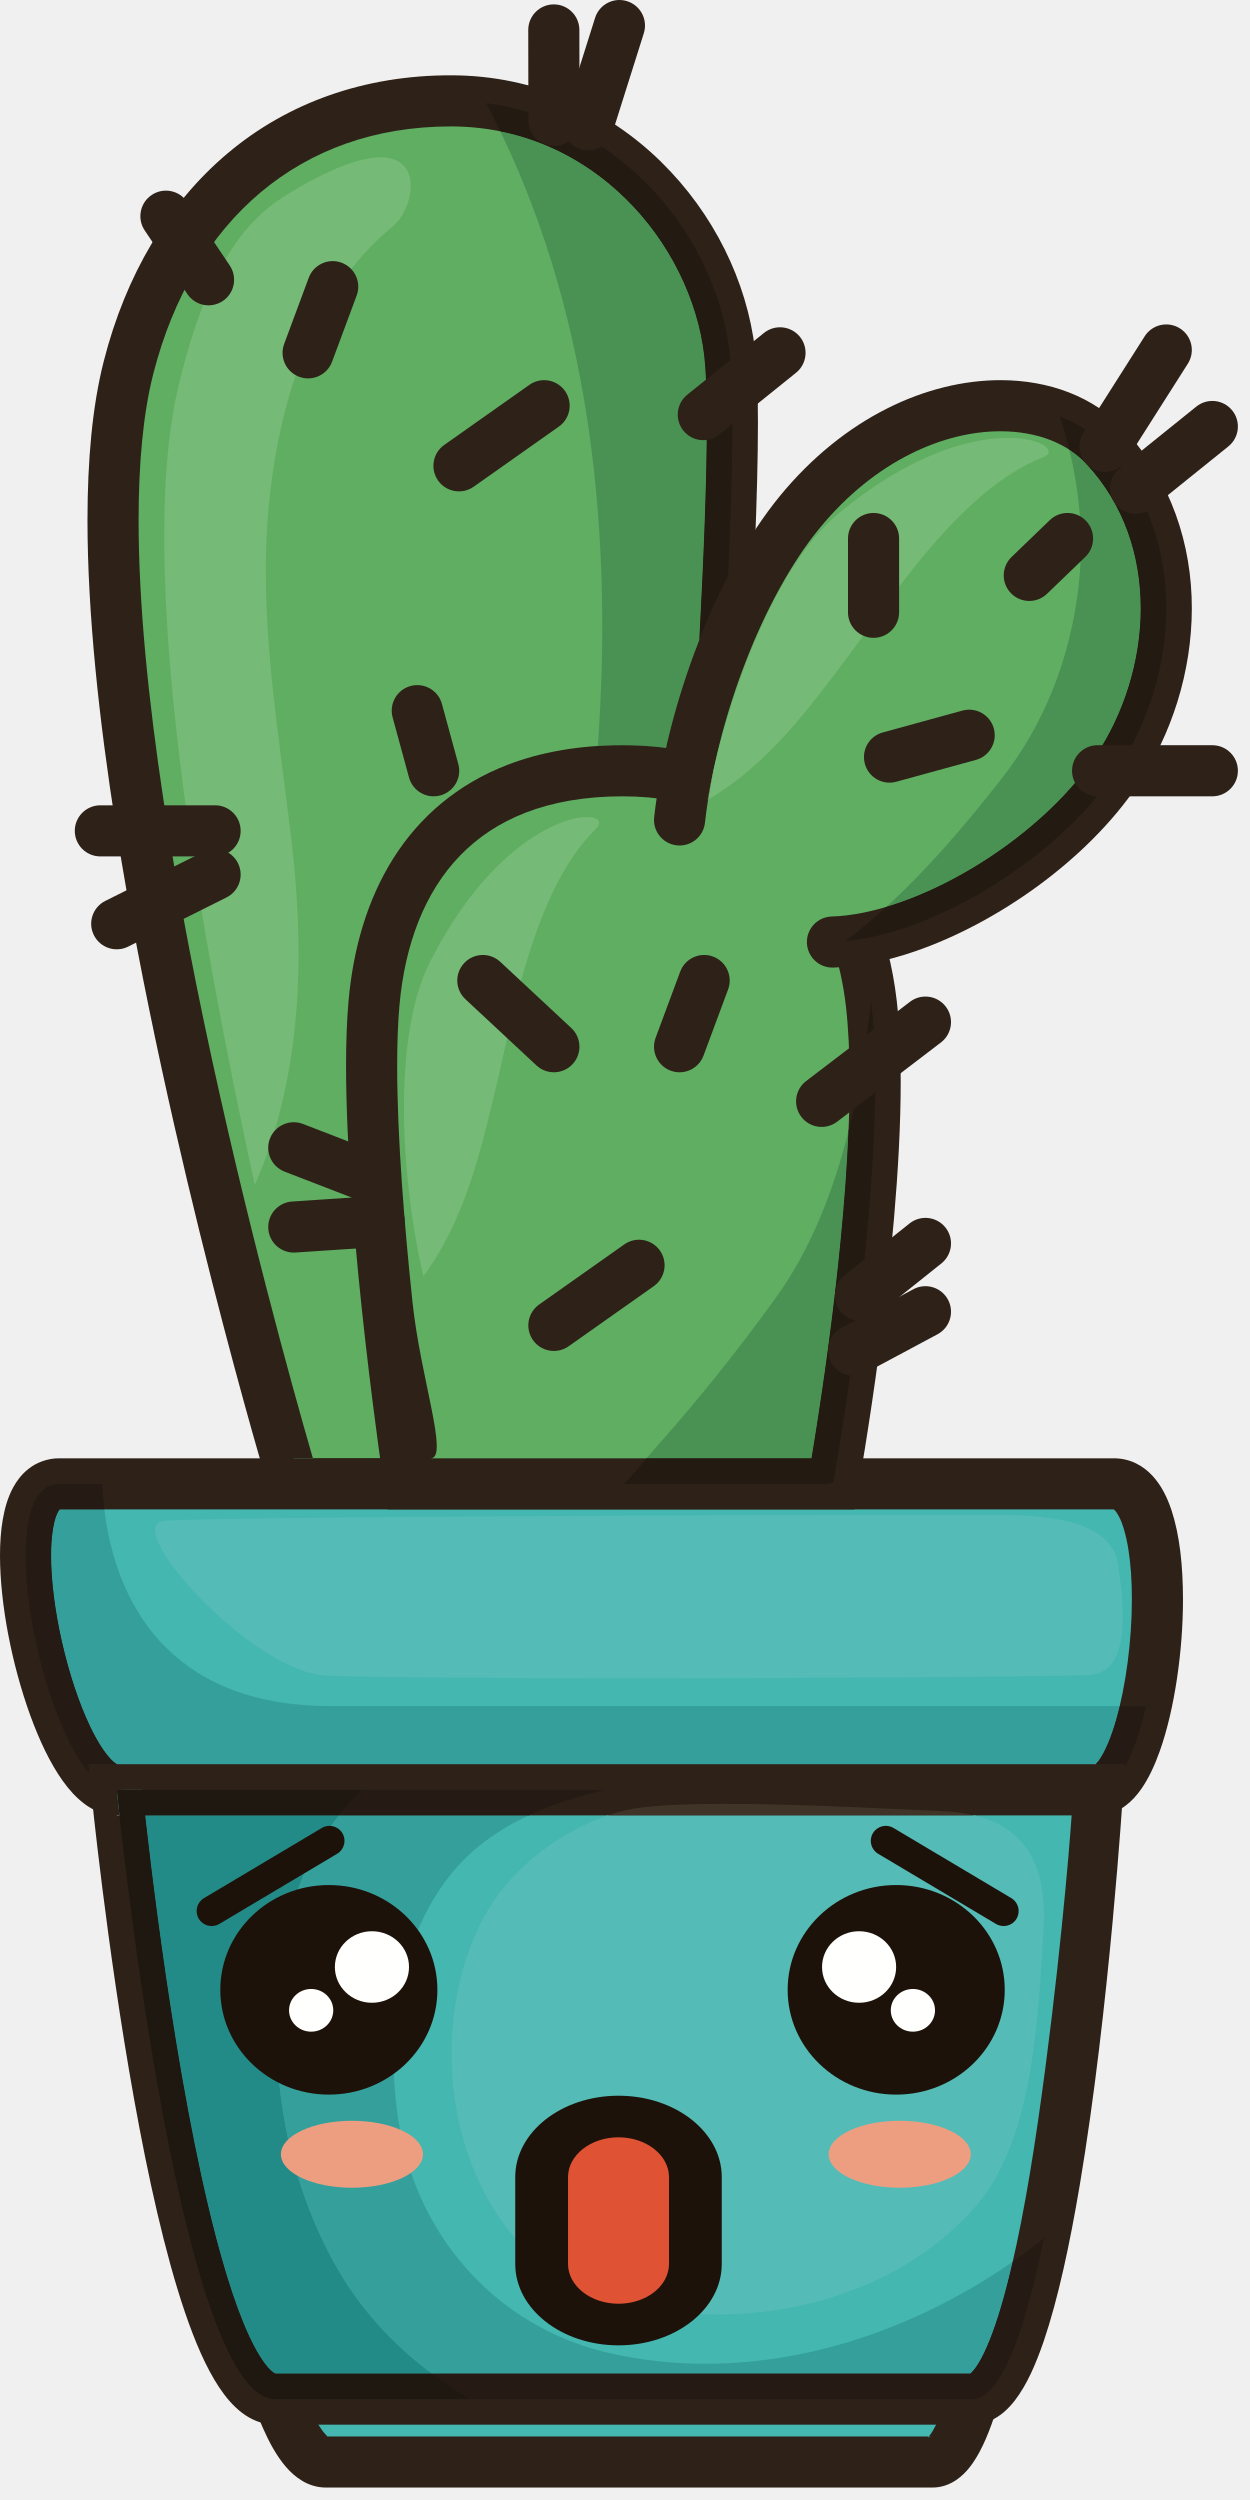
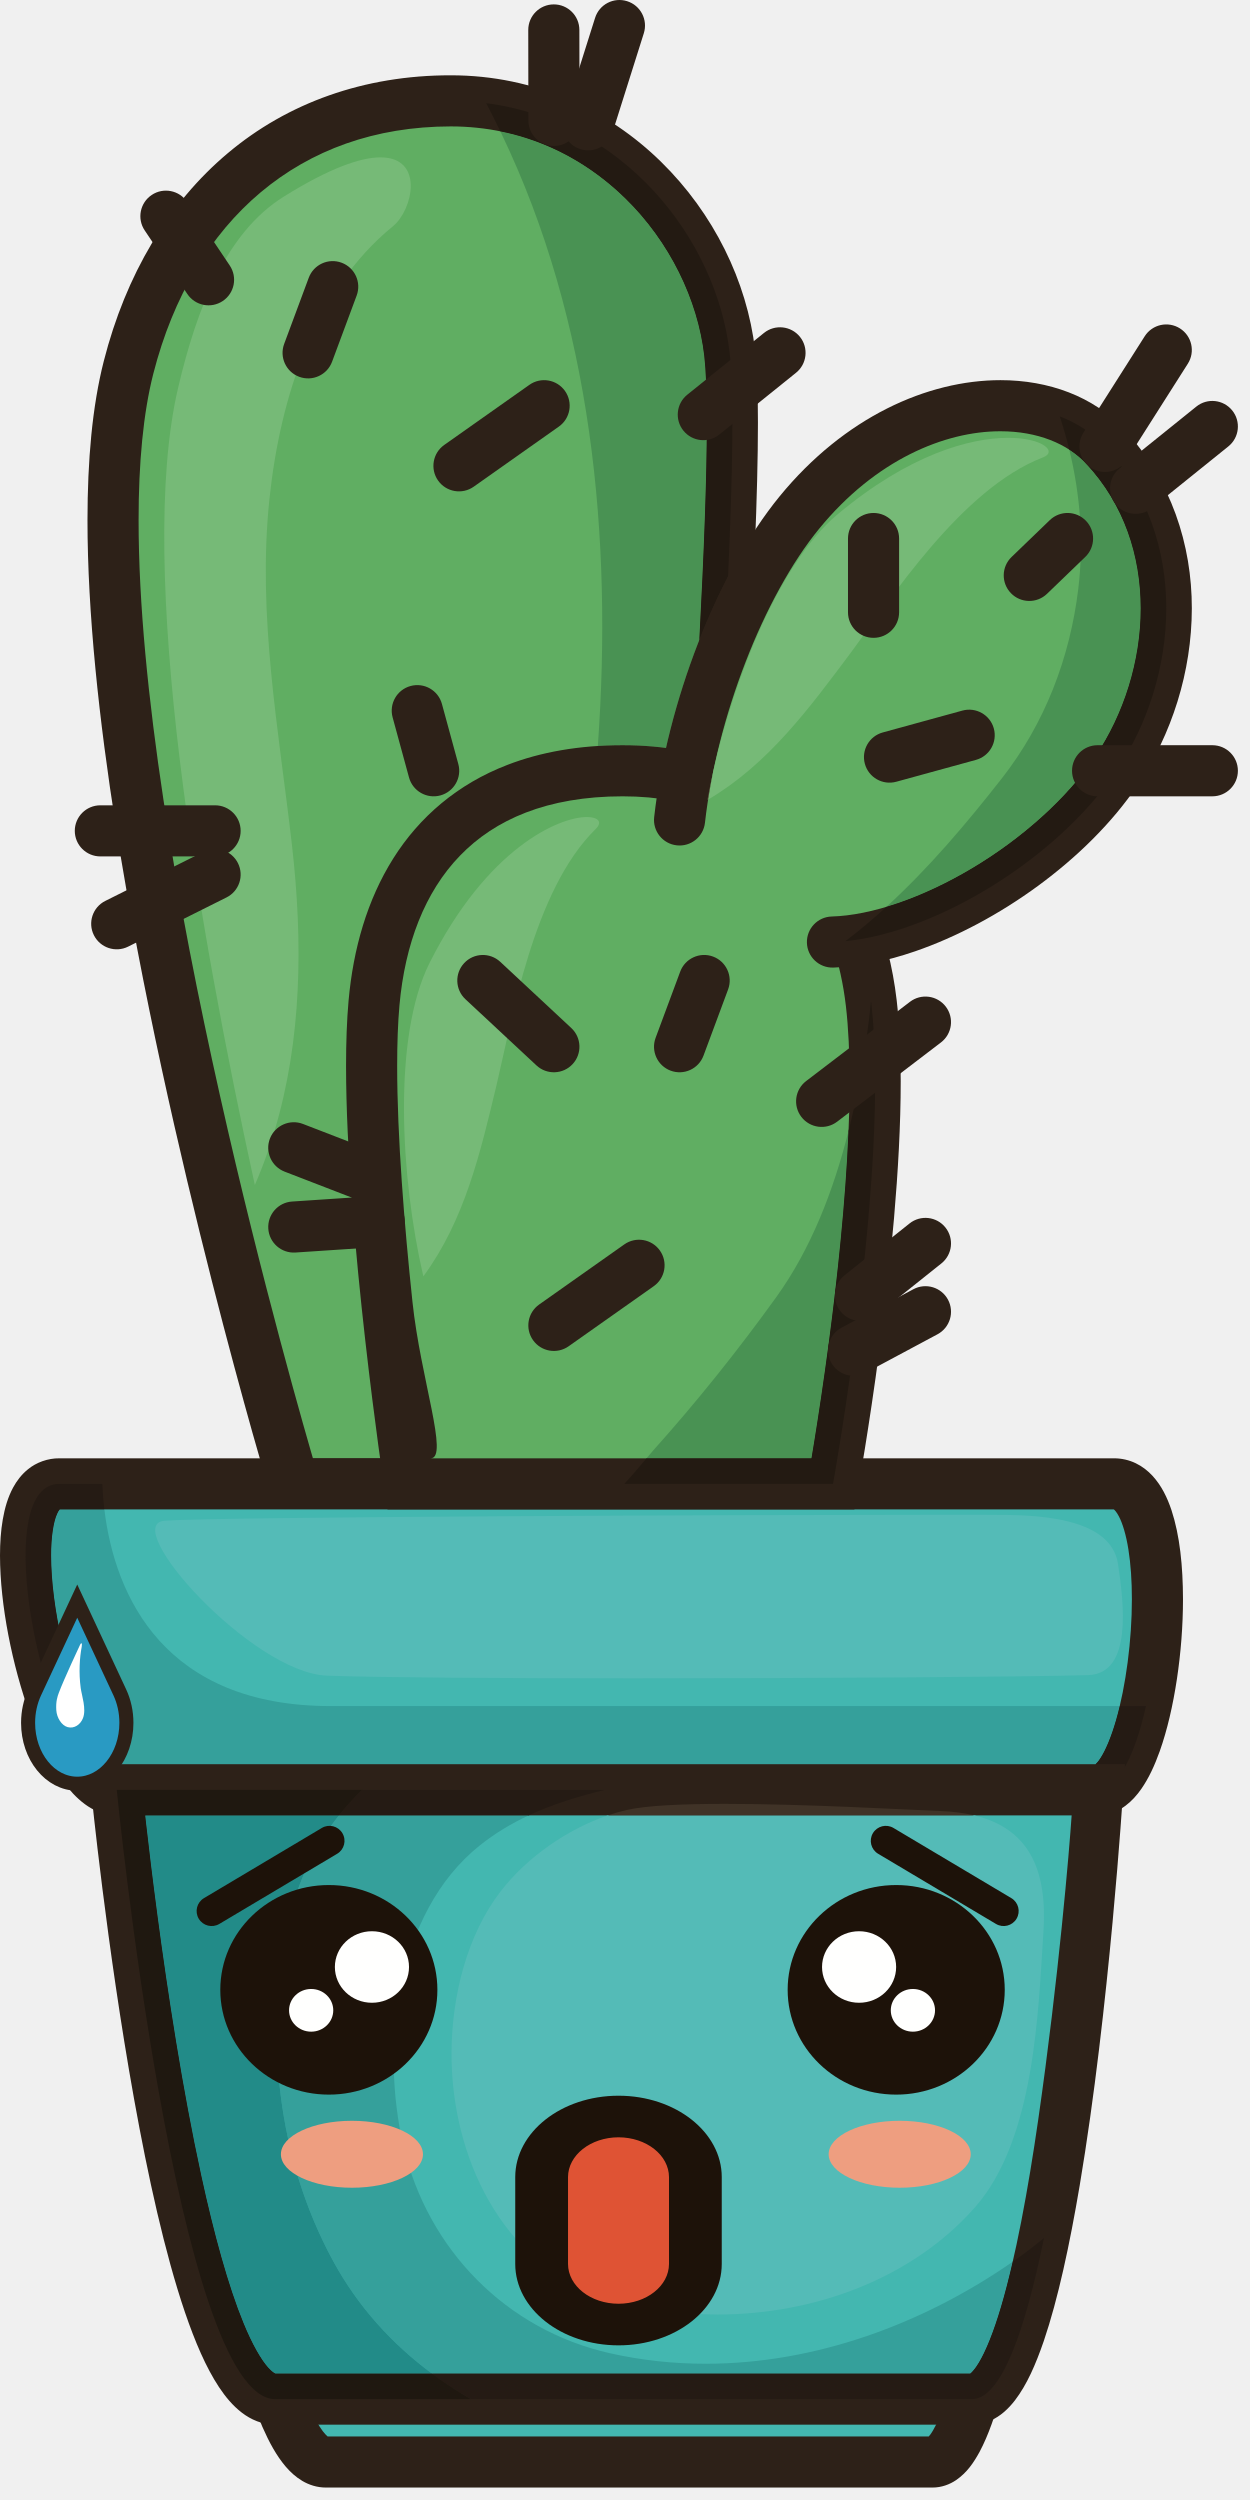
- <svg xmlns="http://www.w3.org/2000/svg" class="plant-index" viewBox="0 0 89 178" version="1.1">
-   <defs />
+ <svg xmlns="http://www.w3.org/2000/svg" viewBox="0 0 89 178" version="1.1">
  <g id="Page-1" stroke="none" stroke-width="1" fill="none" fill-rule="evenodd">
-     <g id="cactus_water">
+     <g id="cactus_water" fill-rule="nonzero">
      <path d="M47.074,105.652 C47.074,105.652 53.314,36.794 51.952,25.122 C50.915,16.234 43.183,7.181 32.095,7.181 C20.499,7.181 12.132,14.499 9.155,26.152 C3.579,47.98 20.918,105.652 20.918,105.652 L47.074,105.652" id="Fill-9" fill="#60AE62" />
      <path d="M47.074,105.652 L48.885,105.816 C48.886,105.811 50.154,91.812 51.424,75.36 C52.058,67.133 52.693,58.293 53.169,50.277 C53.646,42.259 53.965,35.076 53.965,30.11 C53.964,27.935 53.906,26.196 53.759,24.913 C53.183,20.023 50.81,15.19 47.064,11.518 C43.325,7.85 38.144,5.358 32.095,5.362 C25.916,5.355 20.464,7.334 16.223,10.903 C11.977,14.468 8.957,19.571 7.392,25.701 C6.564,28.948 6.231,32.788 6.229,37.037 C6.23,43.639 7.047,51.229 8.262,58.932 C11.91,82.024 19.165,106.134 19.176,106.176 L19.564,107.471 L48.735,107.471 L48.885,105.816 L47.074,105.652 L47.074,103.832 L20.918,103.832 L20.918,105.652 L22.661,105.128 C22.661,105.127 22.612,104.967 22.519,104.65 C21.819,102.277 18.647,91.327 15.656,77.979 C12.663,64.641 9.862,48.868 9.868,37.037 C9.866,32.985 10.2,29.402 10.917,26.602 C12.33,21.08 14.982,16.697 18.563,13.69 C22.149,10.687 26.678,9.007 32.095,9 C37.134,9.005 41.362,11.038 44.52,14.119 C47.671,17.196 49.683,21.333 50.144,25.333 C50.263,26.346 50.328,28.012 50.326,30.11 C50.327,34.929 50.012,42.081 49.537,50.062 C48.825,62.037 47.756,75.898 46.865,86.761 C46.419,92.193 46.019,96.875 45.729,100.199 C45.584,101.861 45.467,103.184 45.387,104.091 C45.306,104.997 45.262,105.486 45.262,105.487 L47.074,105.652 L47.074,103.832 L47.074,105.652" id="Fill-10" fill="#2D2118" />
      <path d="M18.146,84.374 C14.162,66.189 9.673,40.509 12.673,27.651 C14.021,21.873 16.126,16.542 20.202,14.002 C23.494,11.95 25.689,11.205 27.092,11.205 C30.238,11.205 29.394,14.954 27.979,16.108 C22.411,20.648 19.95,28.239 19.183,35.536 C18.31,43.839 19.847,51.956 20.785,60.152 C21.582,67.122 21.488,74.036 19.543,80.531 C19.409,80.686 19.299,80.866 19.221,81.068 C19.116,81.339 19.081,81.619 19.106,81.89 C18.819,82.726 18.5,83.555 18.146,84.374" id="Fill-11" fill="#76BA77" />
      <path d="M47.419,53.254 C46.432,53.125 45.405,53.059 44.338,53.059 C44.336,53.059 44.334,53.059 44.332,53.059 C44.332,53.059 44.331,53.059 44.33,53.059 C43.729,53.059 43.141,53.077 42.566,53.113 C43.634,38.239 42.132,22.91 35.702,9.515 C35.675,9.46 35.648,9.404 35.622,9.349 C39.126,10.055 42.13,11.787 44.52,14.119 C47.671,17.196 49.683,21.333 50.144,25.333 C50.263,26.346 50.328,28.012 50.326,30.11 C50.327,34.002 50.121,39.417 49.792,45.56 C49.762,45.638 49.731,45.715 49.701,45.792 C48.766,48.204 47.989,50.733 47.419,53.254" id="Fill-12" fill="#499253" />
      <path d="M49.792,45.56 C50.121,39.417 50.327,34.002 50.326,30.11 C50.328,28.012 50.263,26.346 50.144,25.333 C49.683,21.333 47.671,17.196 44.52,14.119 C42.13,11.787 39.126,10.055 35.622,9.349 C35.303,8.689 34.968,8.019 34.617,7.346 C44.343,8.593 50.996,16.925 51.952,25.122 C52.27,27.847 52.173,33.687 51.839,41.039 C51.096,42.472 50.411,43.99 49.792,45.56" id="Fill-13" fill="#231A12" />
      <path d="M17.939,164.01 C19.396,170.454 21.165,175.293 23.195,175.293 L66.398,175.293 C68.207,175.293 69.677,170.454 70.833,164.01 L17.939,164.01" id="Fill-14" fill="#43B7B0" />
      <path d="M17.939,164.01 L16.164,164.411 C16.909,167.695 17.726,170.588 18.684,172.795 C19.17,173.901 19.68,174.84 20.339,175.619 C20.672,176.006 21.049,176.359 21.521,176.639 C21.988,176.918 22.575,177.115 23.195,177.113 L66.398,177.113 C67.037,177.116 67.633,176.885 68.075,176.583 C68.856,176.042 69.318,175.351 69.748,174.569 C70.376,173.39 70.877,171.927 71.349,170.196 C71.816,168.468 72.238,166.482 72.624,164.331 L73.008,162.191 L15.662,162.191 L16.164,164.411 L17.939,164.01 L17.939,165.83 L70.833,165.83 L70.833,164.01 L69.042,163.689 C68.476,166.853 67.826,169.609 67.152,171.442 C66.822,172.355 66.472,173.035 66.229,173.354 L66.086,173.525 L66.043,173.564 L66.144,173.697 L66.062,173.553 L66.043,173.564 L66.144,173.697 L66.062,173.553 L66.397,174.145 L66.398,173.474 C66.243,173.472 66.102,173.527 66.062,173.553 L66.397,174.145 L66.398,173.474 L23.195,173.474 L23.195,173.965 L23.334,173.493 L23.195,173.474 L23.195,173.965 L23.334,173.493 L23.252,173.769 L23.368,173.505 L23.334,173.493 L23.252,173.769 L23.368,173.505 L23.349,173.547 L23.372,173.507 L23.368,173.505 L23.349,173.547 L23.372,173.507 C23.349,173.506 23.063,173.27 22.753,172.768 C22.277,172.022 21.726,170.757 21.209,169.179 C20.688,167.598 20.185,165.695 19.713,163.609 L17.939,164.01 L17.939,165.83 L17.939,164.01" id="Fill-15" fill="#2D2118" />
      <path d="M78.149,127.439 C71.923,127.439 11.23,127.439 8.312,127.439 C3.643,127.439 -1.22,105.652 4.227,105.652 C8.117,105.652 74.064,105.652 79.316,105.652 C84.568,105.652 82.428,127.439 78.149,127.439" id="Fill-16" fill="#43B7B0" />
      <path d="M78.149,127.439 L78.149,125.619 C71.923,125.619 11.229,125.619 8.312,125.619 L8.312,125.872 L8.36,125.624 L8.312,125.619 L8.312,125.872 L8.36,125.624 L8.357,125.639 L8.363,125.623 L8.36,125.624 L8.357,125.639 L8.363,125.623 C8.332,125.616 8.148,125.518 7.909,125.268 C7.484,124.839 6.927,123.996 6.416,122.918 C5.64,121.299 4.929,119.158 4.431,116.976 C3.929,114.795 3.637,112.558 3.639,110.763 C3.631,109.43 3.819,108.336 4.054,107.813 C4.165,107.547 4.269,107.448 4.273,107.448 L4.232,107.397 L4.265,107.453 L4.273,107.448 L4.232,107.397 L4.265,107.453 L4.183,107.31 L4.224,107.47 L4.265,107.453 L4.183,107.31 L4.224,107.47 L4.205,107.397 L4.214,107.472 L4.224,107.47 L4.205,107.397 L4.214,107.472 L4.227,107.471 C8.117,107.471 74.063,107.471 79.316,107.471 L79.316,107.435 L79.308,107.47 L79.316,107.471 L79.316,107.435 L79.308,107.47 L79.326,107.389 L79.291,107.464 L79.308,107.47 L79.326,107.389 L79.291,107.464 L79.305,107.473 C79.345,107.496 79.501,107.645 79.669,107.973 C79.926,108.458 80.182,109.297 80.343,110.324 C80.508,111.353 80.591,112.571 80.59,113.86 C80.594,116.773 80.161,120.055 79.466,122.463 C79.124,123.663 78.704,124.647 78.343,125.191 C78.167,125.463 78.01,125.616 77.958,125.651 L77.942,125.663 L78.149,126.032 L78.149,125.619 C78.041,125.617 77.946,125.658 77.942,125.663 L78.149,126.032 L78.149,125.619 L78.149,129.258 C78.921,129.261 79.623,128.956 80.137,128.566 C80.594,128.222 80.949,127.815 81.26,127.373 C81.798,126.598 82.211,125.698 82.573,124.688 C83.11,123.176 83.515,121.412 83.796,119.549 C84.077,117.687 84.229,115.732 84.229,113.86 C84.224,111.522 84.006,109.333 83.41,107.524 C83.104,106.618 82.707,105.786 82.058,105.077 C81.733,104.726 81.336,104.408 80.863,104.182 C80.393,103.955 79.852,103.83 79.316,103.832 C74.064,103.832 8.116,103.832 4.227,103.832 C3.416,103.822 2.581,104.122 1.981,104.622 C1.526,104.992 1.19,105.441 0.936,105.908 C0.557,106.612 0.341,107.37 0.199,108.179 C0.059,108.987 0,109.852 0,110.763 C0.008,114.283 0.864,118.563 2.155,122.137 C2.809,123.925 3.561,125.525 4.467,126.798 C4.925,127.434 5.421,127.996 6.034,128.45 C6.638,128.898 7.414,129.257 8.312,129.258 C11.23,129.258 71.923,129.258 78.149,129.258 L78.149,127.439" id="Fill-17" fill="#2D2118" />
      <path d="M77.997,125.619 C71.03,125.619 11.706,125.619 8.351,125.619 C8.3,125.598 8.128,125.496 7.909,125.268 C7.484,124.839 6.927,123.996 6.416,122.918 C5.64,121.299 4.929,119.158 4.431,116.976 C3.929,114.795 3.637,112.558 3.639,110.763 C3.631,109.43 3.819,108.336 4.054,107.813 C4.135,107.619 4.212,107.514 4.25,107.471 C4.681,107.471 5.788,107.471 7.431,107.471 C8.183,113.726 11.759,121.473 23.55,121.473 C26.145,121.473 65.5,121.473 79.725,121.473 C79.644,121.816 79.557,122.147 79.466,122.463 C79.124,123.663 78.704,124.647 78.343,125.191 C78.2,125.413 78.069,125.555 77.997,125.619" id="Fill-18" fill="#35A09B" />
      <path d="M6.368,126.277 C2.483,121.765 -0.458,105.652 4.227,105.652 C4.628,105.652 5.694,105.652 7.285,105.652 C7.309,106.237 7.356,106.847 7.431,107.471 C5.788,107.471 4.681,107.471 4.25,107.471 C4.212,107.514 4.135,107.619 4.054,107.813 C3.819,108.336 3.631,109.43 3.639,110.763 C3.637,112.558 3.929,114.795 4.431,116.976 C4.929,119.158 5.64,121.299 6.416,122.918 C6.927,123.996 7.484,124.839 7.909,125.268 C8.128,125.496 8.3,125.598 8.351,125.619 C11.706,125.619 71.03,125.619 77.997,125.619 C78.069,125.555 78.2,125.413 78.343,125.191 C78.704,124.647 79.124,123.663 79.466,122.463 C79.557,122.147 79.644,121.816 79.725,121.473 C80.408,121.473 81.033,121.473 81.593,121.473 C81.202,123.233 80.685,124.776 80.071,125.851 L80.085,125.619 L6.303,125.619 L6.368,126.277" id="Fill-19" fill="#251B14" />
      <path d="M69.201,170.819 C62.976,170.819 22.512,170.819 19.595,170.819 C12.618,170.819 8.312,127.439 8.312,127.439 L78.149,127.439 C78.149,127.439 75.425,170.819 69.201,170.819" id="Fill-20" fill="#43B7B0" />
      <path d="M69.201,168.999 C62.976,168.999 22.512,168.999 19.595,168.999 C19.562,168.985 19.364,168.876 19.101,168.579 C18.6,168.033 17.946,166.902 17.335,165.4 C16.25,162.767 15.224,159.013 14.334,154.921 C12.994,148.776 11.937,141.844 11.22,136.464 C10.861,133.772 10.586,131.468 10.401,129.837 C10.309,129.022 10.239,128.376 10.192,127.934 C10.146,127.493 10.123,127.26 10.122,127.259 L8.312,127.439 L8.312,129.258 L76.301,129.258 C76.143,131.616 75.373,140.859 73.925,150.9 C73.204,155.915 72.306,160.778 71.266,164.269 C70.752,166.009 70.188,167.41 69.688,168.231 C69.443,168.642 69.214,168.897 69.102,168.984 L69.134,169.203 L69.083,169.014 L69.134,169.203 L69.083,169.014 L69.2,169.449 L69.201,168.999 L69.2,169.449 L69.201,168.999 L69.201,172.638 C69.66,172.639 70.112,172.534 70.503,172.361 C71.267,172.021 71.809,171.488 72.266,170.902 C73.113,169.791 73.732,168.378 74.321,166.67 C75.333,163.689 76.165,159.806 76.875,155.602 C78.997,143.011 79.961,127.585 79.964,127.553 L80.085,125.619 L6.303,125.619 L6.501,127.619 C6.504,127.645 7.582,138.516 9.546,149.45 C10.531,154.923 11.729,160.4 13.166,164.627 C13.891,166.745 14.661,168.549 15.59,169.959 C16.059,170.664 16.57,171.28 17.212,171.776 C17.845,172.266 18.674,172.64 19.595,172.638 C22.512,172.638 62.976,172.638 69.201,172.638 L69.201,170.819 L69.201,168.999 Z" id="Fill-21" fill="#2D2118" />
      <path d="M69.082,168.999 C64.513,168.999 43.945,168.999 30.756,168.999 C27.926,166.899 25.504,164.266 23.718,160.98 C19.761,153.703 18.782,144.91 20.554,136.848 C21.203,133.895 22.448,131.376 24.133,129.258 L37.638,129.258 C36.412,129.831 35.24,130.53 34.142,131.41 C28.152,136.211 27.078,145.817 28.729,152.822 C30.463,160.179 36.054,165.894 43.437,167.552 C45.697,168.06 47.975,168.299 50.244,168.299 C58.036,168.299 65.714,165.478 72.107,161.033 C71.838,162.202 71.558,163.289 71.266,164.269 C70.752,166.009 70.188,167.41 69.688,168.231 C69.443,168.642 69.214,168.897 69.102,168.984 L69.082,168.999" id="Fill-22" fill="#35A09B" />
      <path d="M69.201,170.819 L69.201,168.999 L69.201,170.819 L33.526,170.819 C32.567,170.262 31.641,169.657 30.756,168.999 C43.945,168.999 64.513,168.999 69.082,168.999 L69.102,168.984 C69.214,168.897 69.443,168.642 69.688,168.231 C70.188,167.41 70.752,166.009 71.266,164.269 C71.558,163.289 71.838,162.202 72.107,161.033 C72.192,160.974 72.278,160.914 72.363,160.854 C73.043,160.373 73.699,159.869 74.331,159.345 C72.999,165.884 71.299,170.819 69.201,170.819 M37.638,129.258 L24.133,129.258 C24.644,128.615 25.196,128.009 25.785,127.439 L8.312,127.439 L43.074,127.439 C41.199,127.895 39.366,128.451 37.638,129.258" id="Fill-23" fill="#251B14" />
      <path d="M30.756,168.999 C24.926,168.999 20.537,168.999 19.611,168.999 L19.604,168.997 C19.562,168.985 19.364,168.876 19.101,168.579 C18.6,168.033 17.946,166.902 17.335,165.4 C16.25,162.767 15.224,159.013 14.334,154.921 C12.994,148.776 11.937,141.844 11.22,136.464 C10.861,133.772 10.586,131.468 10.401,129.837 C10.378,129.634 10.356,129.44 10.336,129.258 L24.133,129.258 C22.448,131.376 21.203,133.895 20.554,136.848 C18.782,144.91 19.761,153.703 23.718,160.98 C25.504,164.266 27.926,166.899 30.756,168.999" id="Fill-24" fill="#228B88" />
      <path d="M33.526,170.819 L19.595,170.819 C12.618,170.819 8.312,127.439 8.312,127.439 L25.785,127.439 C25.196,128.009 24.644,128.615 24.133,129.258 L10.336,129.258 C10.356,129.44 10.378,129.634 10.401,129.837 C10.586,131.468 10.861,133.772 11.22,136.464 C11.937,141.844 12.994,148.776 14.334,154.921 C15.224,159.013 16.25,162.767 17.335,165.4 C17.946,166.902 18.6,168.033 19.101,168.579 C19.364,168.876 19.562,168.985 19.604,168.997 L19.611,168.999 C20.537,168.999 24.926,168.999 30.756,168.999 C31.641,169.657 32.567,170.262 33.526,170.819" id="Fill-25" fill="#1F1810" />
      <path d="M51.092,164.793 C48.277,164.793 45.473,164.366 42.855,163.511 C35.775,161.2 32.101,153.558 32.149,146.097 C32.175,142.114 33.248,137.763 35.659,134.648 C37.547,132.207 40.425,130.232 43.269,129.258 L69.378,129.258 C73.185,130.176 74.595,133.018 74.292,137.554 C73.927,143.029 73.717,152.283 69.419,157.16 C64.945,162.236 57.985,164.793 51.092,164.793" id="Fill-26" fill="#54BBB7" />
      <path d="M69.378,129.258 L43.269,129.258 C43.723,129.103 44.176,128.973 44.624,128.871 C46.043,128.547 48.646,128.436 51.619,128.436 C57.282,128.436 64.283,128.839 66.969,128.946 C67.86,128.981 68.662,129.085 69.378,129.258" id="Fill-27" fill="#403327" />
      <path d="M45.153,119.496 C35.737,119.496 27.033,119.443 23.29,119.307 C17.941,119.113 8.46,108.539 11.716,108.277 C15.234,107.994 53.561,107.853 67.253,107.853 C69.601,107.853 71.227,107.857 71.827,107.866 C77.451,107.943 79.328,109.474 79.608,111.389 C79.997,114.045 80.677,119.171 77.468,119.268 C73.479,119.389 58.591,119.496 45.153,119.496" id="Fill-28" fill="#54BBB7" />
      <path d="M59.312,105.652 C59.312,105.652 63.397,83.085 62.035,71.414 C60.998,62.525 55.421,54.878 44.332,54.878 C32.738,54.878 27.46,62.113 26.63,71.414 C25.658,82.306 29.16,105.652 29.16,105.652 L59.312,105.652" id="Fill-29" fill="#60AE62" />
      <path d="M61.102,105.976 C61.105,105.956 61.86,101.788 62.615,96.091 C63.37,90.391 64.13,83.176 64.131,76.988 C64.131,74.921 64.046,72.968 63.842,71.204 C63.287,66.452 61.513,61.931 58.264,58.551 C56.642,56.864 54.652,55.478 52.317,54.527 C49.983,53.575 47.313,53.058 44.332,53.059 C41.246,53.059 38.513,53.541 36.138,54.456 C32.571,55.823 29.844,58.187 27.999,61.124 C26.149,64.063 25.15,67.543 24.818,71.252 C24.693,72.654 24.64,74.215 24.639,75.889 C24.641,81.903 25.323,89.379 26.001,95.386 C26.68,101.389 27.358,105.907 27.36,105.922 L27.592,107.471 L60.831,107.471 L61.102,105.976 L59.312,105.652 L59.312,103.832 L30.66,103.832 C31.983,103.832 29.945,98.16 29.367,92.688 C28.788,87.22 28.277,80.918 28.278,75.889 C28.278,74.294 28.33,72.829 28.442,71.575 C28.833,67.212 30.249,63.507 32.752,60.923 C34.008,59.626 35.544,58.586 37.445,57.852 C39.347,57.12 41.622,56.698 44.332,56.698 C46.896,56.698 49.081,57.138 50.943,57.897 C53.733,59.039 55.833,60.896 57.375,63.266 C58.913,65.633 59.866,68.524 60.227,71.624 C60.41,73.195 60.493,75.023 60.492,76.988 C60.494,82.886 59.753,90.003 59.008,95.613 C58.636,98.42 58.263,100.853 57.984,102.583 C57.845,103.448 57.729,104.136 57.647,104.607 C57.566,105.079 57.521,105.327 57.521,105.328 L59.312,105.652 L59.312,103.832 L59.312,105.652 L61.102,105.976 Z" id="Fill-30" fill="#2D2118" />
      <path d="M57.779,103.832 L46.03,103.832 C46.238,103.585 46.408,103.381 46.533,103.243 C49.632,99.788 52.553,96.126 55.267,92.361 C57.745,88.922 59.349,84.759 60.415,80.528 C60.207,85.583 59.609,91.088 59.008,95.613 C58.636,98.42 58.263,100.853 57.984,102.583 C57.908,103.054 57.839,103.472 57.779,103.832" id="Fill-31" fill="#499253" />
      <path d="M59.312,105.652 L44.449,105.652 C45.07,104.982 45.622,104.321 46.03,103.832 L57.779,103.832 C57.839,103.472 57.908,103.054 57.984,102.583 C58.263,100.853 58.636,98.42 59.008,95.613 C59.609,91.088 60.207,85.583 60.415,80.528 C60.967,78.337 61.375,76.128 61.686,73.991 C61.816,73.093 61.927,72.186 62.016,71.273 L62.035,71.414 C63.397,83.085 59.312,105.652 59.312,105.652 M59.312,105.652 L59.312,103.832 L59.312,105.652" id="Fill-32" fill="#231A12" />
      <path d="M59.605,79.864 L66.997,74.221 C67.795,73.611 67.949,72.47 67.339,71.671 C66.729,70.872 65.587,70.719 64.789,71.329 L57.397,76.971 C56.599,77.581 56.445,78.723 57.055,79.521 C57.665,80.32 58.807,80.473 59.605,79.864" id="Fill-33" fill="#2D2118" />
      <path d="M27.115,82.165 L21.574,80.026 C20.636,79.664 19.583,80.13 19.221,81.068 C18.859,82.005 19.326,83.058 20.263,83.42 L25.804,85.56 C26.741,85.922 27.794,85.455 28.157,84.518 C28.519,83.581 28.052,82.527 27.115,82.165" id="Fill-34" fill="#2D2118" />
      <path d="M26.876,85.144 L20.797,85.549 C19.794,85.616 19.036,86.483 19.103,87.486 C19.169,88.488 20.037,89.247 21.039,89.18 L27.118,88.775 C28.121,88.708 28.879,87.841 28.812,86.838 C28.746,85.836 27.879,85.077 26.876,85.144" id="Fill-35" fill="#2D2118" />
      <path d="M40.486,95.855 L46.549,91.575 C47.37,90.995 47.565,89.86 46.985,89.039 C46.406,88.218 45.271,88.022 44.45,88.602 L38.387,92.882 C37.566,93.462 37.371,94.597 37.951,95.418 C38.53,96.239 39.665,96.434 40.486,95.855" id="Fill-36" fill="#2D2118" />
      <path d="M33.728,34.653 L39.79,30.373 C40.612,29.794 40.807,28.659 40.228,27.838 C39.648,27.017 38.513,26.821 37.692,27.401 L31.63,31.68 C30.809,32.259 30.613,33.395 31.192,34.216 C31.772,35.037 32.907,35.232 33.728,34.653" id="Fill-37" fill="#2D2118" />
      <path d="M50.09,75.16 L51.841,70.447 C52.191,69.506 51.711,68.458 50.77,68.108 C49.828,67.758 48.78,68.238 48.431,69.18 L46.68,73.893 C46.33,74.835 46.809,75.882 47.751,76.232 C48.693,76.582 49.741,76.102 50.09,75.16" id="Fill-38" fill="#2D2118" />
      <path d="M23.643,25.756 L25.394,21.044 C25.744,20.102 25.264,19.055 24.322,18.705 C23.38,18.355 22.333,18.835 21.983,19.777 L20.232,24.489 C19.882,25.431 20.362,26.478 21.304,26.828 C22.246,27.178 23.293,26.698 23.643,25.756" id="Fill-39" fill="#2D2118" />
      <path d="M62.398,93.65 L67.028,89.955 C67.813,89.328 67.942,88.183 67.315,87.398 C66.688,86.612 65.543,86.484 64.758,87.111 L60.128,90.806 C59.343,91.433 59.214,92.578 59.841,93.363 C60.468,94.148 61.613,94.277 62.398,93.65" id="Fill-40" fill="#2D2118" />
      <path d="M61.632,97.741 L66.751,95 C67.638,94.525 67.971,93.423 67.497,92.537 C67.022,91.651 65.92,91.318 65.034,91.792 L59.915,94.533 C59.029,95.008 58.695,96.11 59.17,96.996 C59.644,97.882 60.747,98.215 61.632,97.741" id="Fill-41" fill="#2D2118" />
      <path d="M48.385,58.38 C49.261,50.599 52.697,41.648 56.922,36.486 C64.089,27.733 74.309,27.081 78.675,31.785 C84.763,38.343 83.951,48.264 79.494,54.878 C75.037,61.492 65.763,66.888 59.271,67.074 L48.385,58.38" id="Fill-42" fill="#60AE62" />
      <path d="M50.193,58.584 C50.609,54.878 51.65,50.825 53.094,47.109 C54.533,43.393 56.386,40.008 58.33,37.638 C62.333,32.747 67.263,30.702 71.231,30.706 C73.866,30.707 76.019,31.593 77.342,33.023 C80.038,35.931 81.213,39.565 81.219,43.314 C81.223,47.052 80.01,50.863 77.984,53.862 C75.959,56.878 72.704,59.747 69.213,61.824 C67.47,62.864 65.669,63.71 63.952,64.299 C62.236,64.889 60.603,65.217 59.219,65.255 C58.214,65.284 57.423,66.121 57.452,67.126 C57.481,68.13 58.318,68.921 59.323,68.892 C61.185,68.837 63.145,68.421 65.133,67.741 C68.113,66.717 71.157,65.091 73.925,63.061 C76.69,61.028 79.18,58.595 81.002,55.895 C83.432,52.281 84.853,47.827 84.858,43.314 C84.863,38.807 83.401,34.198 80.009,30.547 C77.849,28.228 74.664,27.066 71.231,27.067 C66.034,27.071 60.134,29.693 55.514,35.333 C53.233,38.126 51.255,41.797 49.701,45.792 C48.152,49.788 47.037,54.101 46.577,58.177 C46.464,59.175 47.183,60.076 48.181,60.188 C49.18,60.301 50.081,59.582 50.193,58.584" id="Fill-43" fill="#2D2118" />
      <path d="M50.416,56.931 C50.522,56.255 50.647,55.571 50.789,54.883 C52.312,48.148 55.528,40.066 59.615,36.639 C64.75,32.331 69.097,31.174 71.779,31.174 C74.256,31.174 75.313,32.161 74.258,32.567 C68.421,34.81 63.386,42.714 60.556,46.499 C57.596,50.461 54.689,54.41 50.416,56.931" id="Fill-44" fill="#76BA77" />
      <path d="M50.365,56.961 C50.487,56.288 50.628,55.593 50.789,54.883 C50.647,55.571 50.522,56.255 50.416,56.931 C50.399,56.941 50.382,56.951 50.365,56.961" id="Fill-45" fill="#584F3A" />
      <path d="M30.142,90.878 C28.522,83.892 27.94,73.823 30.587,68.556 C34.698,60.375 39.787,58.173 41.789,58.173 C42.607,58.173 42.91,58.54 42.421,59.017 C37.951,63.388 36.456,72.64 35.358,77.236 C34.203,82.066 33.093,86.863 30.142,90.878" id="Fill-46" fill="#76BA77" />
      <path d="M63.11,64.569 C66.14,61.799 68.83,58.615 71.334,55.415 C74.39,51.513 76.18,46.837 76.772,41.938 C77.177,38.586 76.92,35.239 76.133,32.014 C76.589,32.309 76.994,32.647 77.342,33.023 C80.038,35.931 81.213,39.565 81.219,43.314 C81.223,47.052 80.01,50.863 77.984,53.862 C75.959,56.878 72.704,59.747 69.213,61.824 C67.47,62.864 65.669,63.71 63.952,64.299 C63.669,64.396 63.388,64.487 63.11,64.569" id="Fill-47" fill="#499253" />
      <path d="M60.193,67.011 C61.201,66.245 62.172,65.427 63.11,64.569 C63.388,64.487 63.669,64.396 63.952,64.299 C65.669,63.71 67.47,62.864 69.213,61.824 C72.704,59.747 75.959,56.878 77.984,53.862 C80.01,50.863 81.223,47.052 81.219,43.314 C81.213,39.565 80.038,35.931 77.342,33.023 C76.994,32.647 76.589,32.309 76.133,32.014 C75.938,31.216 75.711,30.425 75.454,29.644 C76.71,30.133 77.809,30.852 78.675,31.785 C84.763,38.343 83.951,48.264 79.494,54.878 C75.243,61.185 66.614,66.382 60.193,67.011" id="Fill-48" fill="#231A12" />
      <path d="M78.149,56.698 L86.319,56.698 C87.323,56.698 88.138,55.883 88.138,54.878 C88.138,53.873 87.323,53.059 86.319,53.059 L78.149,53.059 C77.144,53.059 76.329,53.873 76.329,54.878 C76.329,55.883 77.144,56.698 78.149,56.698" id="Fill-49" fill="#2D2118" />
      <path d="M80.21,32.76 L84.574,25.895 C85.113,25.047 84.862,23.923 84.014,23.384 C83.166,22.845 82.042,23.095 81.503,23.943 L77.14,30.809 C76.601,31.657 76.851,32.781 77.699,33.32 C78.547,33.859 79.671,33.608 80.21,32.76" id="Fill-50" fill="#2D2118" />
      <path d="M81.998,36.184 L87.46,31.783 C88.243,31.153 88.366,30.008 87.735,29.225 C87.105,28.443 85.959,28.319 85.177,28.95 L79.715,33.35 C78.933,33.981 78.81,35.126 79.44,35.908 C80.07,36.691 81.216,36.814 81.998,36.184" id="Fill-51" fill="#2D2118" />
      <path d="M51.217,30.938 L56.679,26.539 C57.461,25.909 57.584,24.764 56.955,23.981 C56.324,23.199 55.179,23.075 54.396,23.705 L48.934,28.104 C48.152,28.734 48.028,29.879 48.658,30.662 C49.289,31.445 50.434,31.568 51.217,30.938" id="Fill-52" fill="#2D2118" />
      <path d="M60.377,38.343 L60.377,43.595 C60.377,44.6 61.192,45.414 62.197,45.414 C63.201,45.414 64.016,44.6 64.016,43.595 L64.016,38.343 C64.016,37.338 63.201,36.524 62.197,36.524 C61.192,36.524 60.377,37.338 60.377,38.343" id="Fill-53" fill="#2D2118" />
      <path d="M63.815,55.66 L69.487,54.104 C70.456,53.838 71.025,52.836 70.76,51.867 C70.494,50.898 69.493,50.329 68.523,50.594 L62.852,52.151 C61.883,52.417 61.313,53.418 61.579,54.387 C61.845,55.356 62.846,55.926 63.815,55.66" id="Fill-54" fill="#2D2118" />
      <path d="M74.548,42.279 L77.272,39.653 C77.995,38.956 78.016,37.804 77.319,37.08 C76.622,36.357 75.47,36.336 74.746,37.033 L72.022,39.659 C71.299,40.357 71.278,41.509 71.976,42.232 C72.673,42.955 73.825,42.976 74.548,42.279" id="Fill-55" fill="#2D2118" />
      <path d="M41.26,8.571 L41.251,2.13 C41.25,1.125 40.434,0.311 39.429,0.313 C38.425,0.314 37.611,1.13 37.612,2.135 L37.621,8.576 C37.622,9.581 38.438,10.394 39.443,10.393 C40.448,10.392 41.261,9.576 41.26,8.571" id="Fill-56" fill="#2D2118" />
      <path d="M43.61,9.435 L45.84,2.367 C46.142,1.409 45.61,0.387 44.652,0.085 C43.694,-0.218 42.672,0.314 42.37,1.272 L40.14,8.34 C39.838,9.298 40.37,10.32 41.328,10.622 C42.286,10.924 43.308,10.393 43.61,9.435" id="Fill-57" fill="#2D2118" />
      <path d="M27.955,51.078 L29.122,55.357 C29.386,56.326 30.386,56.898 31.356,56.634 C32.325,56.369 32.897,55.369 32.632,54.4 L31.465,50.12 C31.201,49.151 30.201,48.579 29.231,48.844 C28.262,49.108 27.69,50.108 27.955,51.078" id="Fill-58" fill="#2D2118" />
      <path d="M10.303,16.406 L13.338,20.933 C13.897,21.768 15.027,21.991 15.862,21.431 C16.697,20.872 16.919,19.742 16.36,18.907 L13.325,14.38 C12.766,13.545 11.635,13.322 10.801,13.882 C9.966,14.441 9.743,15.571 10.303,16.406" id="Fill-59" fill="#2D2118" />
      <path d="M14.501,60.643 L7.498,64.145 C6.599,64.594 6.235,65.687 6.685,66.586 C7.134,67.484 8.227,67.849 9.125,67.399 L16.128,63.897 C17.027,63.448 17.391,62.355 16.942,61.456 C16.493,60.557 15.4,60.193 14.501,60.643" id="Fill-60" fill="#2D2118" />
      <path d="M15.315,57.338 L7.145,57.338 C6.14,57.338 5.325,58.153 5.325,59.158 C5.325,60.162 6.14,60.977 7.145,60.977 L15.315,60.977 C16.319,60.977 17.134,60.162 17.134,59.158 C17.134,58.153 16.319,57.338 15.315,57.338" id="Fill-61" fill="#2D2118" />
      <path d="M40.677,73.196 L35.62,68.483 C34.884,67.798 33.733,67.838 33.048,68.574 C32.363,69.309 32.404,70.46 33.139,71.145 L38.196,75.858 C38.932,76.543 40.083,76.502 40.768,75.767 C41.453,75.032 41.412,73.881 40.677,73.196" id="Fill-62" fill="#2D2118" />
-       <path d="M71.538,141.676 C71.538,145.797 68.076,149.137 63.809,149.137 C59.54,149.137 56.081,145.797 56.081,141.676 C56.081,137.555 59.54,134.215 63.809,134.215 C68.076,134.215 71.538,137.555 71.538,141.676" id="Fill-84" fill="#1D1209" />
-       <path d="M63.805,140.05 C63.805,141.458 62.624,142.597 61.166,142.597 C59.71,142.597 58.529,141.458 58.529,140.05 C58.529,138.644 59.71,137.504 61.166,137.504 C62.624,137.504 63.805,138.644 63.805,140.05" id="Fill-85" fill="#FFFFFE" />
-       <path d="M66.574,143.135 C66.574,143.974 65.868,144.655 64.998,144.655 C64.129,144.655 63.424,143.974 63.424,143.135 C63.424,142.296 64.129,141.615 64.998,141.615 C65.868,141.615 66.574,142.296 66.574,143.135" id="Fill-86" fill="#FFFFFE" />
-       <path d="M15.685,141.676 C15.685,145.797 19.146,149.137 23.413,149.137 C27.682,149.137 31.142,145.797 31.142,141.676 C31.142,137.555 27.682,134.215 23.413,134.215 C19.146,134.215 15.685,137.555 15.685,141.676" id="Fill-90" fill="#1D1209" />
-       <path d="M23.843,140.05 C23.843,141.458 25.025,142.597 26.482,142.597 C27.941,142.597 29.122,141.458 29.122,140.05 C29.122,138.644 27.941,137.504 26.482,137.504 C25.025,137.504 23.843,138.644 23.843,140.05" id="Fill-91" fill="#FFFFFE" />
-       <path d="M20.58,143.135 C20.58,143.974 21.284,144.655 22.155,144.655 C23.024,144.655 23.728,143.974 23.728,143.135 C23.728,142.296 23.024,141.615 22.155,141.615 C21.284,141.615 20.58,142.296 20.58,143.135" id="Fill-92" fill="#FFFFFE" />
+       <g id="eye-left" transform="translate(56, 134)">
+         <path d="M15.538,7.676 C15.538,11.797 12.076,15.137 7.809,15.137 C3.54,15.137 0.081,11.797 0.081,7.676 C0.081,3.555 3.54,0.215 7.809,0.215 C12.076,0.215 15.538,3.555 15.538,7.676" id="Fill-84" fill="#1D1209" />
+         <path d="M7.805,6.05 C7.805,7.458 6.624,8.597 5.166,8.597 C3.71,8.597 2.529,7.458 2.529,6.05 C2.529,4.644 3.71,3.504 5.166,3.504 C6.624,3.504 7.805,4.644 7.805,6.05" id="Fill-85" fill="#FFFFFE" />
+         <path d="M10.574,9.135 C10.574,9.974 9.868,10.655 8.998,10.655 C8.129,10.655 7.424,9.974 7.424,9.135 C7.424,8.296 8.129,7.615 8.998,7.615 C9.868,7.615 10.574,8.296 10.574,9.135" id="Fill-86" fill="#FFFFFE" />
+       </g>
+       <g id="eye-right" transform="translate(15, 134)">
+         <path d="M0.685,7.676 C0.685,11.797 4.146,15.137 8.413,15.137 C12.682,15.137 16.142,11.797 16.142,7.676 C16.142,3.555 12.682,0.215 8.413,0.215 C4.146,0.215 0.685,3.555 0.685,7.676" id="Fill-90" fill="#1D1209" />
+         <path d="M8.843,6.05 C8.843,7.458 10.025,8.597 11.482,8.597 C12.941,8.597 14.122,7.458 14.122,6.05 C14.122,4.644 12.941,3.504 11.482,3.504 C10.025,3.504 8.843,4.644 8.843,6.05" id="Fill-91" fill="#FFFFFE" />
+         <path d="M5.58,9.135 C5.58,9.974 6.284,10.655 7.155,10.655 C8.024,10.655 8.728,9.974 8.728,9.135 C8.728,8.296 8.024,7.615 7.155,7.615 C6.284,7.615 5.58,8.296 5.58,9.135" id="Fill-92" fill="#FFFFFE" />
+       </g>
      <g id="mouth" transform="translate(36, 149)">
        <path d="M7.158,16.027 C4.134,16.027 1.685,14.096 1.685,11.714 L1.685,5.529 C1.685,3.148 4.134,1.215 7.158,1.215 C10.185,1.215 12.631,3.148 12.631,5.529 L12.631,11.714 C12.631,14.096 10.185,16.027 7.158,16.027 Z" id="Fill-94" fill="#DF5334" />
        <path d="M11.633,12.195 C11.627,13.76 10.027,15.024 8.038,15.027 C6.053,15.024 4.447,13.758 4.443,12.195 L4.443,6.01 C4.447,4.447 6.053,3.179 8.038,3.176 C10.025,3.179 11.627,4.446 11.633,6.01 L11.633,12.195 L15.389,12.195 L15.389,6.01 C15.389,2.81 12.102,0.215 8.038,0.215 C3.976,0.216 0.687,2.81 0.685,6.01 L0.685,12.195 C0.687,15.395 3.976,17.988 8.038,17.989 C12.1,17.989 15.389,15.394 15.389,12.195 L13.511,12.195 L11.633,12.195 Z" id="Fill-95" fill="#1D1209" />
      </g>
-       <path d="M30.116,153.384 C30.116,154.699 27.852,155.767 25.058,155.767 C22.265,155.767 20,154.699 20,153.384 C20,152.067 22.265,151 25.058,151 C27.852,151 30.116,152.067 30.116,153.384" id="Fill-177" fill="#EE9E80" />
-       <path d="M69.116,153.384 C69.116,154.699 66.85,155.767 64.059,155.767 C61.266,155.767 59,154.699 59,153.384 C59,152.067 61.266,151 64.059,151 C66.85,151 69.116,152.067 69.116,153.384" id="Fill-178" fill="#EE9E80" />
-       <path d="M62.522,131.988 L70.913,136.984 C71.42,137.286 72.076,137.12 72.379,136.612 C72.681,136.105 72.514,135.449 72.007,135.147 L63.616,130.151 C63.109,129.848 62.453,130.015 62.151,130.522 C61.848,131.03 62.015,131.686 62.522,131.988" id="Fill-89" fill="#1D1209" />
-       <path d="M22.913,130.151 L14.522,135.147 C14.015,135.449 13.848,136.105 14.15,136.612 C14.453,137.12 15.109,137.286 15.616,136.984 L24.007,131.988 C24.514,131.686 24.681,131.03 24.378,130.522 C24.076,130.015 23.42,129.848 22.913,130.151" id="Fill-93" fill="#1D1209" />
+       <g id="cheeks" transform="translate(20, 151)" fill="#EE9E80">
+         <path d="M10.116,2.384 C10.116,3.699 7.852,4.767 5.058,4.767 C2.265,4.767 -2.66453526e-15,3.699 -2.66453526e-15,2.384 C-2.66453526e-15,1.067 2.265,2.84217094e-14 5.058,2.84217094e-14 C7.852,2.84217094e-14 10.116,1.067 10.116,2.384" id="cheek1" />
+         <path d="M49.116,2.384 C49.116,3.699 46.85,4.767 44.059,4.767 C41.266,4.767 39,3.699 39,2.384 C39,1.067 41.266,2.84217094e-14 44.059,2.84217094e-14 C46.85,2.84217094e-14 49.116,1.067 49.116,2.384" id="cheek2" />
+       </g>
+       <path d="M62.522,131.988 L70.913,136.984 C71.42,137.286 72.076,137.12 72.379,136.612 C72.681,136.105 72.514,135.449 72.007,135.147 L63.616,130.151 C63.109,129.848 62.453,130.015 62.151,130.522 C61.848,131.03 62.015,131.686 62.522,131.988" id="eyebrow-left" fill="#1D1209" />
+       <path d="M22.913,130.151 L14.522,135.147 C14.015,135.449 13.848,136.105 14.15,136.612 C14.453,137.12 15.109,137.286 15.616,136.984 L24.007,131.988 C24.514,131.686 24.681,131.03 24.378,130.522 C24.076,130.015 23.42,129.848 22.913,130.151" id="eyebrow-right" fill="#1D1209" />
+       <g id="drop" transform="translate(2, 114)">
+         <path d="M3.5,0 C3.5,0 1.68,3.902 0.467,6.503 C0.171,7.14 0,7.878 0,8.667 C0,11.06 1.567,13 3.5,13 C5.433,13 7,11.06 7,8.667 C7,7.878 6.829,7.14 6.532,6.503 C5.32,3.902 3.5,0 3.5,0 Z" id="drop-blue" stroke="#2D2118" fill="#299AC3" />
+         <path d="M2.816,8.971 C3.293,9.1 3.734,8.784 3.909,8.329 C4.161,7.674 3.818,6.72 3.747,6.191 C3.598,5.087 3.672,4.022 3.818,3.246 C3.869,2.973 3.786,2.907 3.681,3.151 C3.681,3.151 2.555,5.547 2.19,6.524 C2.096,6.775 1.967,7.137 2.008,7.766 C2.043,8.312 2.391,8.856 2.816,8.971" id="drop-white" fill="#FFFFFF" />
+       </g>
    </g>
  </g>
</svg>
